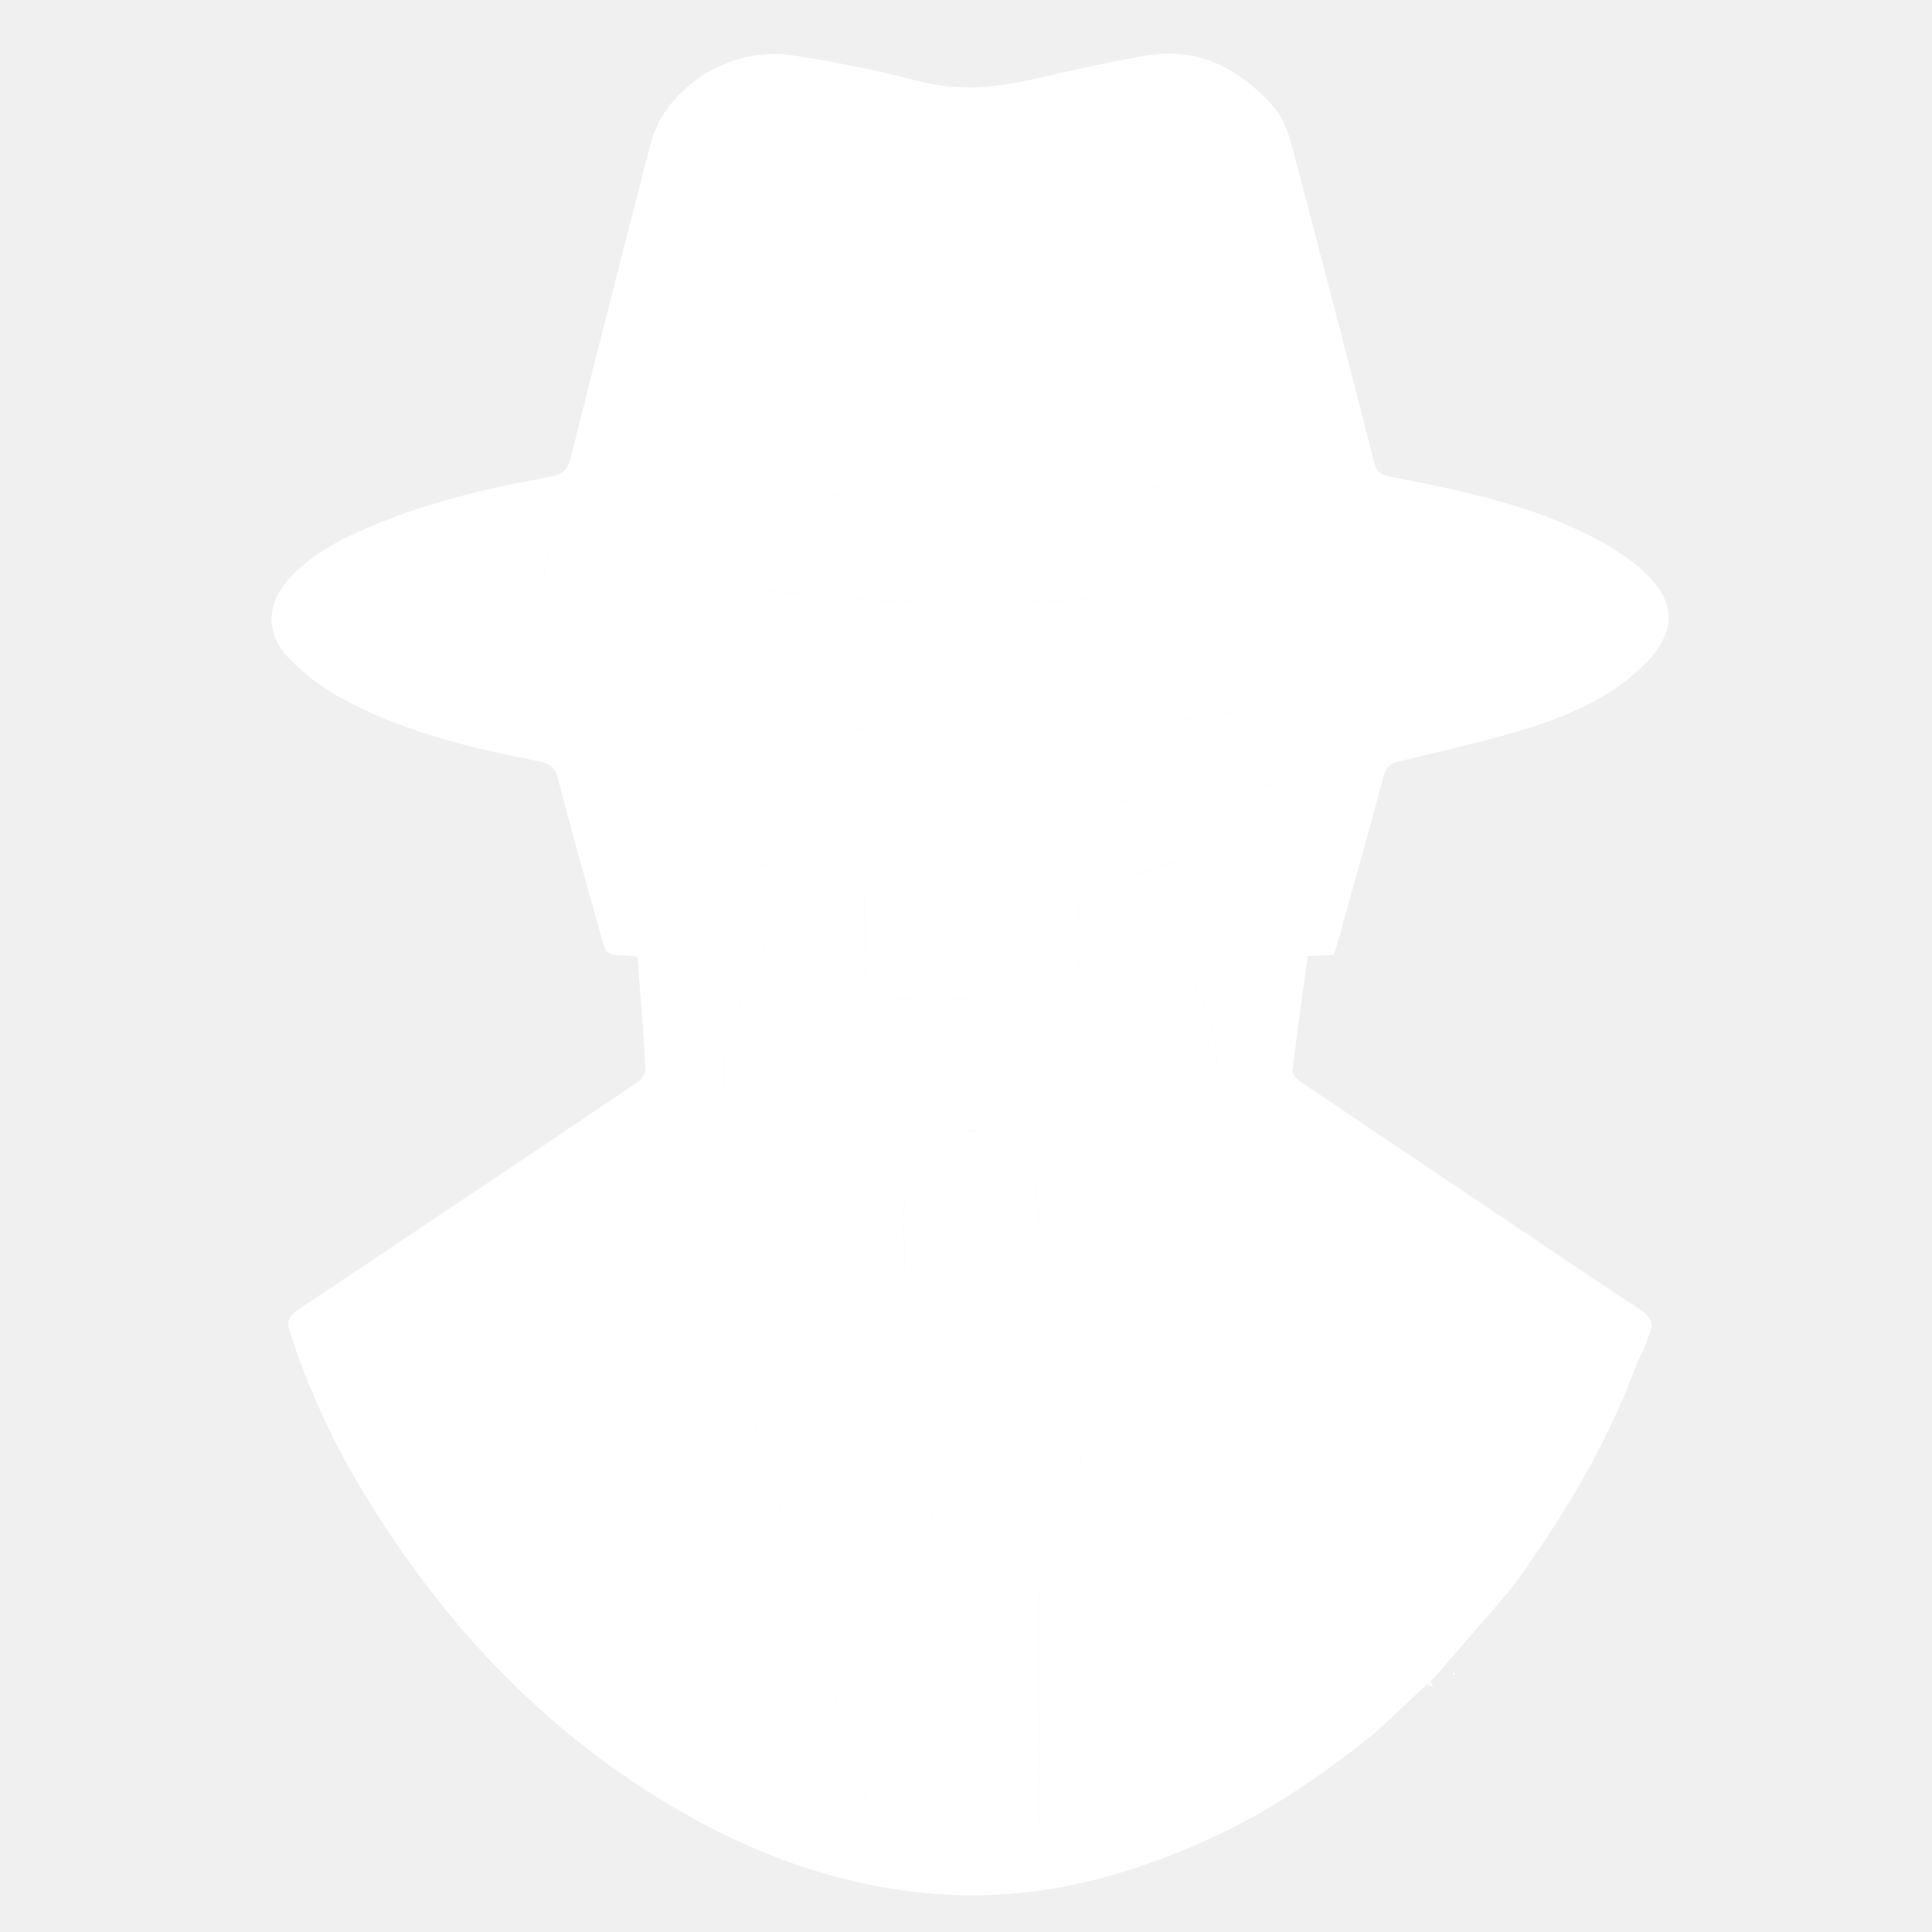
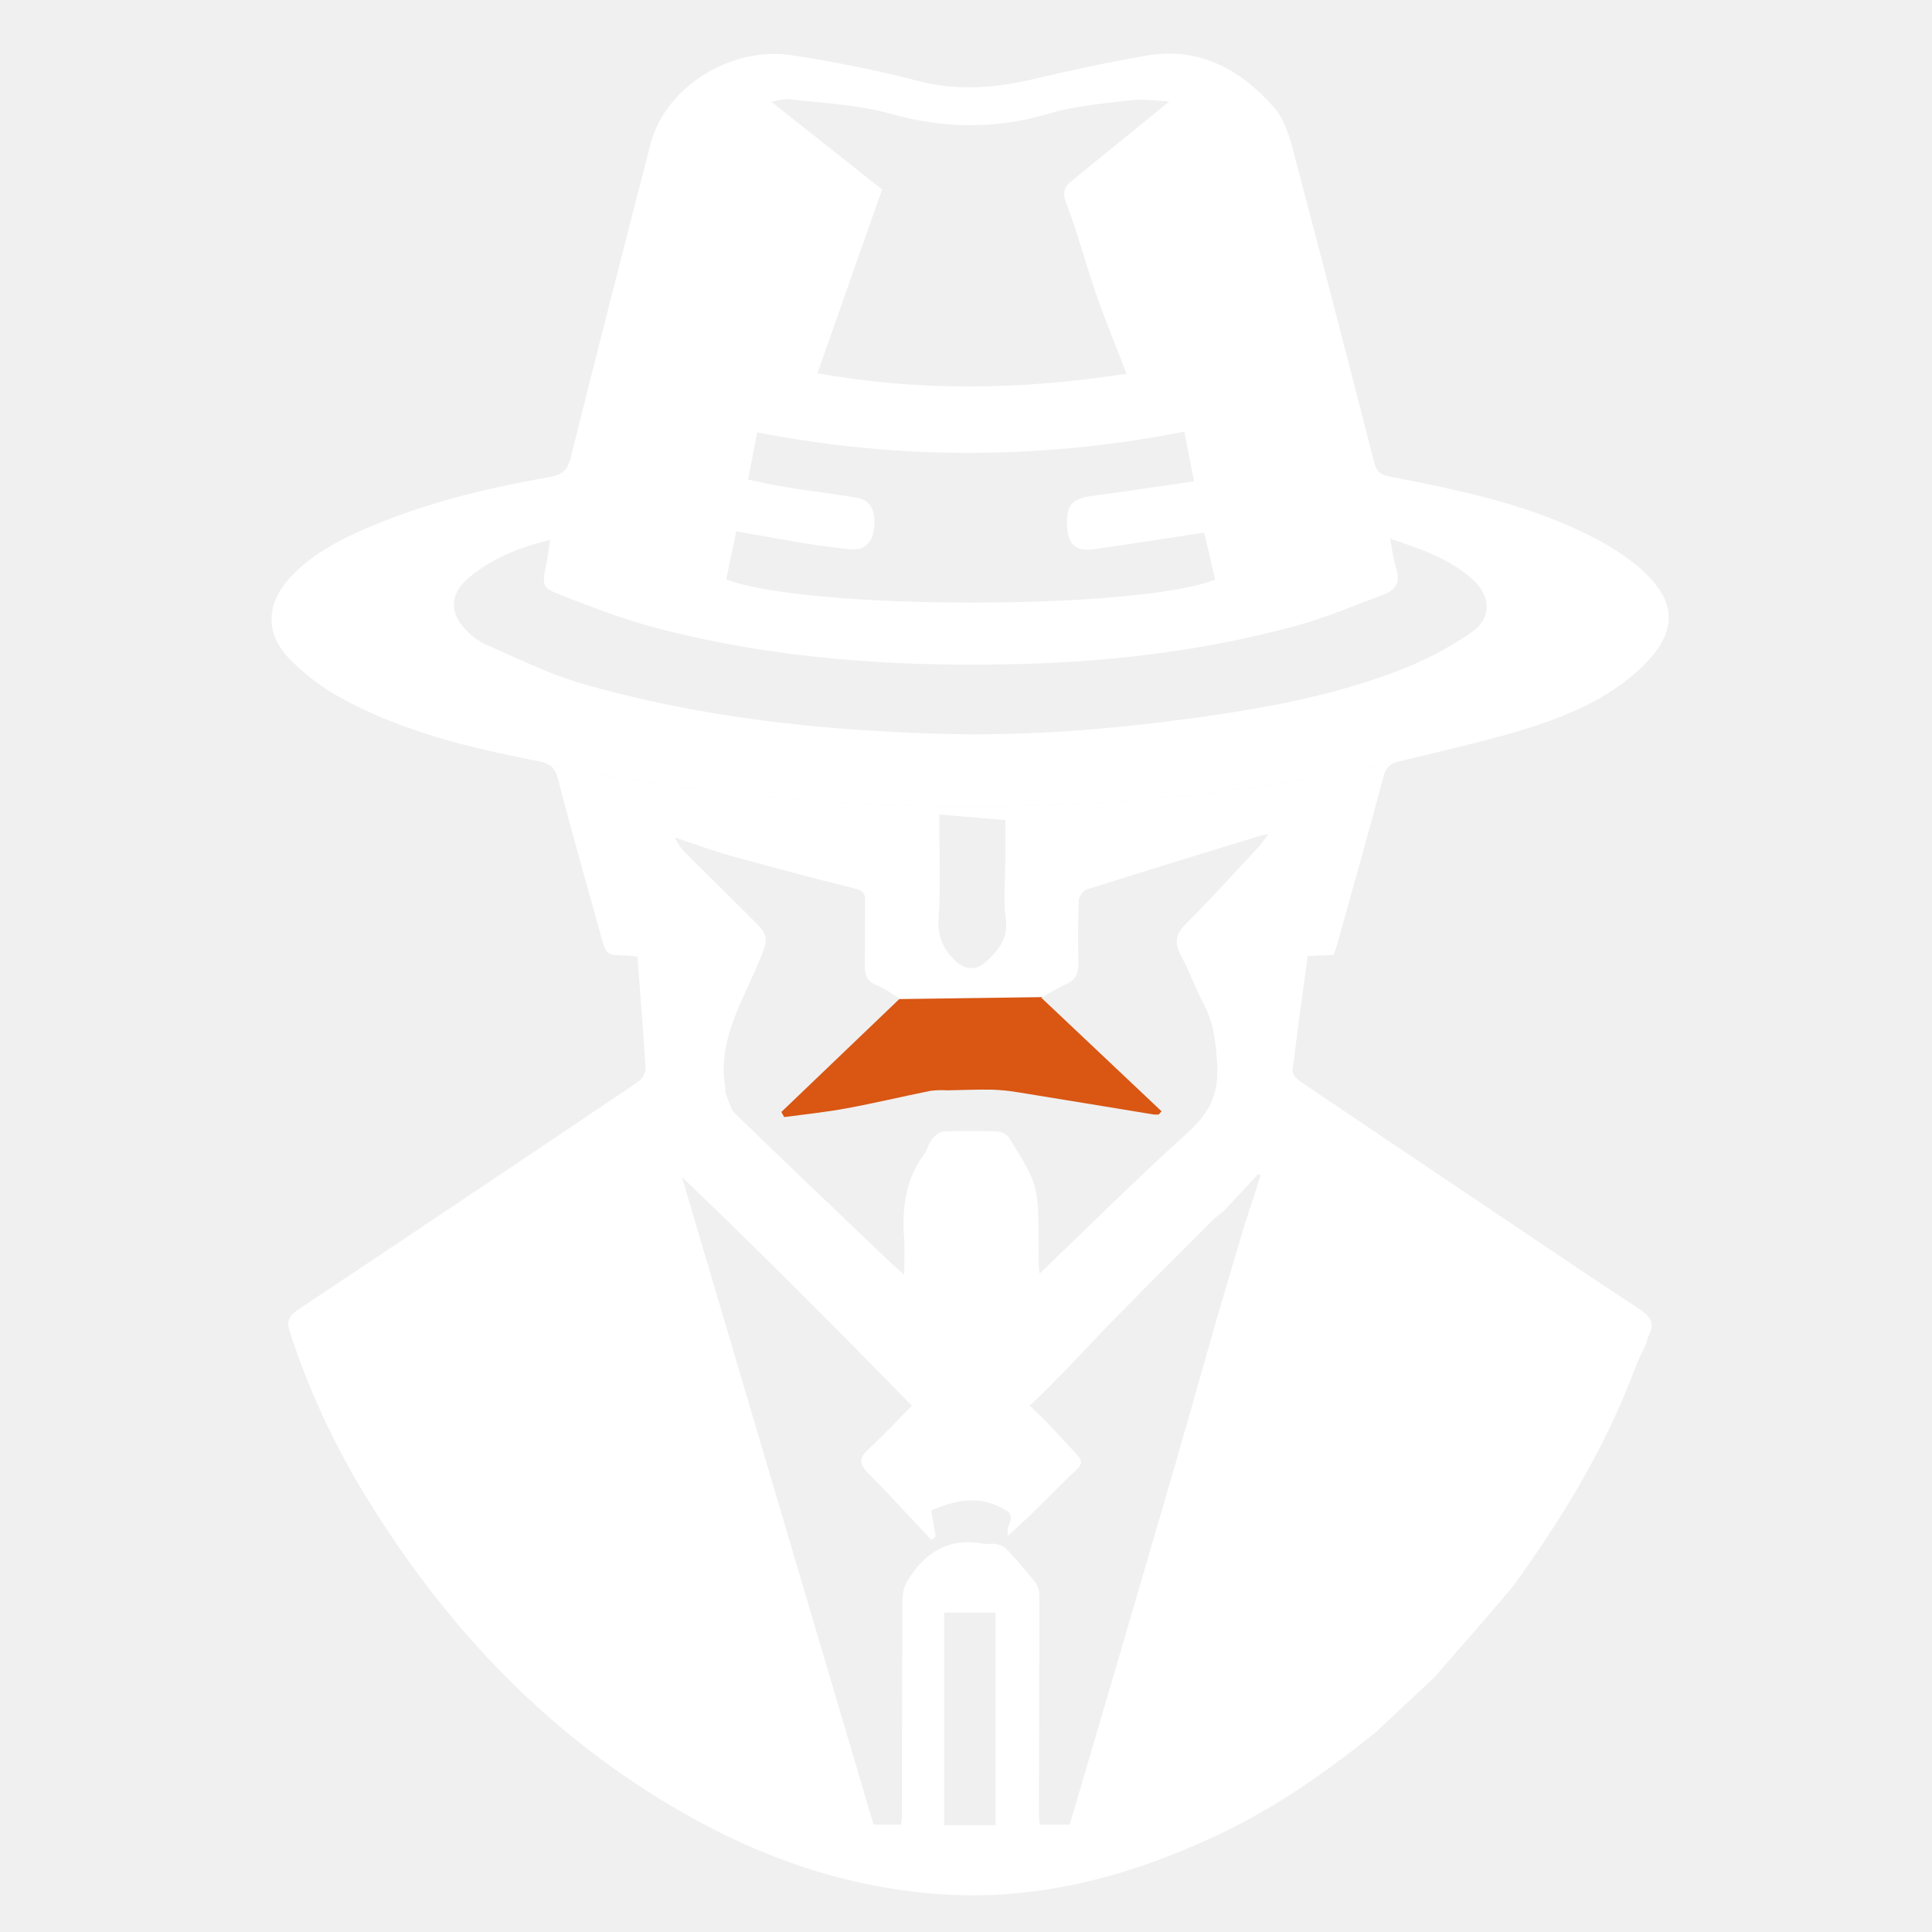
<svg xmlns="http://www.w3.org/2000/svg" id="Layer_1" data-name="Layer 1" viewBox="0 0 700 700">
  <defs>
-     <style>.cls-1{fill:#fff;}</style>
+     <style>.cls-1{fill:#fff;}.cls-2{fill:#d95613;}</style>
  </defs>
-   <path class="cls-1" d="M599,488.84c-.31-.64-.63-1.28-.95-1.92C598.39,487.56,598.71,488.2,599,488.84Z" />
-   <path class="cls-1" d="M386.85,495.71l2.08,3.59c-2.46.63-3.89,4.26-6.81,1.1Z" />
-   <path class="cls-1" d="M518.31,609l.93,2.16-2.48-.66Z" />
-   <path class="cls-1" d="M198.91,195.71l.59-.36c-.09.24-.17.48-.25.72Z" />
-   <path class="cls-1" d="M530.6,607.41l3.85-3.86Z" />
-   <path class="cls-1" d="M527.26,606.3l-.47.61a3.87,3.87,0,0,1-.48-.59c0-.05.18-.33.23-.32A4.07,4.07,0,0,1,527.26,606.3Z" />
-   <path class="cls-1" d="M346.59,348.48c3.2,2.92,7.06,3,10.35.17,4.83-4.21,8.41-8.61,7.46-16-.89-6.94-.17-14.09-.16-21.15,0-4.76,0-9.52,0-14.43l-23.94-2c0,12.92.56,25.44-.22,37.88C339.65,339.79,342,344.31,346.59,348.48Z" />
-   <path class="cls-1" d="M342.09,661.29H360.7v-77H342.09Z" />
-   <path class="cls-1" d="M443.62,438.59c-1.47,1.23-3.05,2.34-4.4,3.69Q421.91,459.59,404.68,477c-6,6.14-11.89,12.47-17.83,18.71l-4.73,4.69-2.77,2.93-6.2,5.93,5.15,5,2.31,2.43c3.27,3.51,6.53,7,9.82,10.53,1.76,1.87,1.75,3.33-.27,5.22-5.38,5-10.51,10.35-15.8,15.5-3,2.88-6,5.66-9.05,8.48a6.51,6.51,0,0,1,.38-4.21c1.61-3.6-.17-4.65-3.32-6.21-8.67-4.27-16.67-2.21-24.95,1.23.56,3.22,1.1,6.33,1.63,9.44L337.49,558c-7.66-8.13-15.16-16.41-23-24.32-3.28-3.3-3.17-5.46.19-8.55,5.39-5,10.39-10.35,15.77-15.78-27.78-28.46-55.31-56.12-83.35-82.91q34.68,117.18,69.44,234.66h9.95a22.63,22.63,0,0,0,.36-2.91c.05-26.49,0-53,.22-79.49a13.76,13.76,0,0,1,2.34-6.86c6.29-9.83,14.95-14.85,27-12.5,1.39.27,2.92-.16,4.31.1a7.24,7.24,0,0,1,3.79,1.57c3.71,4,7.32,8.1,10.69,12.38a8.28,8.28,0,0,1,1.41,4.83c0,26.34-.08,52.68-.13,79,0,1.23.15,2.47.24,3.87h10.89c.2-.64.4-1.22.58-1.81q18.14-61.86,36.26-123.71c5.65-19.39,11.09-38.84,16.63-58.26l9.67-32.77,6.08-18.71-.91-.42Z" />
-   <path class="cls-1" d="M424.76,261.14c27.87-3.58,55.62-8.1,82-18.22A127.11,127.11,0,0,0,533,229.16c7.55-5.19,7.22-13.19.49-19.26-8.46-7.62-19-11.12-29.91-14.78.82,4,1.19,7.58,2.28,10.89,1.62,4.9-.32,7.78-4.65,9.39-10.35,3.86-20.57,8.26-31.18,11.18-33.13,9.11-67,13.18-101.33,14-44.16,1.08-88-1.81-130.88-13.07-11.9-3.13-23.48-7.6-35-12.09-6.5-2.54-6.45-3.56-5.08-10.38.6-3,1-6,1.46-9l.25-.72-.59.36c-10.7,2.59-20.79,6.63-29.27,13.79-6.82,5.76-6.84,12.93-.43,19.1a22.06,22.06,0,0,0,6.12,4.61c11.6,5,23,10.83,35.06,14.33,42.33,12.29,85.87,17,129.8,18.32C368.5,266.71,396.7,264.74,424.76,261.14Z" />
-   <path class="cls-1" d="M296.21,135.22c37.27,6.67,74.35,6,112,.16-3.89-10.11-7.77-19.45-11.08-29-3.74-10.74-6.55-21.82-10.64-32.41-1.54-4-1.16-6,1.85-8.45,11.77-9.5,23.44-19.12,35.34-28.84-4.3-.17-9.21-1-14-.42-10,1.18-20.24,2.07-29.84,4.89-19.24,5.65-37.88,5.42-57.18,0-11.6-3.26-24-3.76-36.07-5.21-2.48-.3-5.12.65-7.11.94l40.15,31.73Z" />
-   <path class="cls-1" d="M440.27,209.94c-1.35-5.73-2.71-11.54-4-17-13.75,2.09-26.72,4.14-39.73,6-6.82,1-9.66-1.62-9.94-8.56-.31-7.7,1.87-9.84,10-10.89,11.87-1.53,23.71-3.37,36-5.15-1.26-6.42-2.38-12.15-3.52-18a399.85,399.85,0,0,1-154.77.27c-1.11,5.76-2.15,11.2-3.28,17.11,4.74,1,9.07,2,13.46,2.71,8.71,1.39,17.47,2.42,26.16,3.92,5,.86,6.86,5,5.91,11.79-.68,4.8-3.78,7.35-8.63,6.84-5.1-.54-10.2-1.14-15.26-2-8.52-1.37-17-3-25.92-4.51-1.27,6-2.48,11.73-3.66,17.35C291.42,221.05,412.37,221.12,440.27,209.94Z" />
-   <path class="cls-1" d="M284.13,404.74c7.53-1,15.11-1.79,22.57-3.17,10.24-1.89,20.38-4.32,30.59-6.37a35.48,35.48,0,0,1,6.11-.15c5.26-.1,10.52-.34,15.77-.25a69.39,69.39,0,0,1,9.95,1c16.3,2.62,32.59,5.34,48.88,8a11.3,11.3,0,0,0,1.84,0l1-1.17-43.55-41.13.39-.22-51.86.71L283.1,402.89Z" />
-   <path class="cls-1" d="M296.21,135.22c37.27,6.67,74.35,6,112,.16-3.89-10.11-7.77-19.45-11.08-29-3.74-10.74-6.55-21.82-10.64-32.41-1.54-4-1.16-6,1.85-8.45,11.77-9.5,23.44-19.12,35.34-28.84-4.3-.17-9.21-1-14-.42-10,1.18-20.24,2.07-29.84,4.89-19.24,5.65-37.88,5.42-57.18,0-11.6-3.26-24-3.76-36.07-5.21-2.48-.3-5.12.65-7.11.94l40.15,31.73Z" />
-   <path class="cls-1" d="M506.75,242.92A127.11,127.11,0,0,0,533,229.16c7.55-5.19,7.22-13.19.49-19.26-8.46-7.62-19-11.12-29.91-14.78.82,4,1.19,7.58,2.28,10.89,1.62,4.9-.32,7.78-4.65,9.39-10.35,3.86-20.57,8.26-31.18,11.18-33.13,9.11-67,13.18-101.33,14-44.16,1.08-88-1.81-130.88-13.07-11.9-3.13-23.48-7.6-35-12.09-6.5-2.54-6.45-3.56-5.08-10.38.6-3,1-6,1.46-9l.25-.72-.59.36c-10.7,2.59-20.79,6.63-29.27,13.79-6.82,5.76-6.84,12.93-.43,19.1a22.06,22.06,0,0,0,6.12,4.61c11.6,5,23,10.83,35.06,14.33,42.33,12.29,85.87,17,129.8,18.32,28.31.85,56.51-1.12,84.57-4.72C452.63,257.56,480.38,253,506.75,242.92Z" />
-   <path class="cls-1" d="M440.27,209.94c-1.35-5.73-2.71-11.54-4-17-13.75,2.09-26.72,4.14-39.73,6-6.82,1-9.66-1.62-9.94-8.56-.31-7.7,1.87-9.84,10-10.89,11.87-1.53,23.71-3.37,36-5.15-1.26-6.42-2.38-12.15-3.52-18a399.85,399.85,0,0,1-154.77.27c-1.11,5.76-2.15,11.2-3.28,17.11,4.74,1,9.07,2,13.46,2.71,8.71,1.39,17.47,2.42,26.16,3.92,5,.86,6.86,5,5.91,11.79-.68,4.8-3.78,7.35-8.63,6.84-5.1-.54-10.2-1.14-15.26-2-8.52-1.37-17-3-25.92-4.51-1.27,6-2.48,11.73-3.66,17.35C291.42,221.05,412.37,221.12,440.27,209.94Z" />
+   <path class="cls-1" d="M202.16,282.14c4.86,18.95,10.28,37.75,15.49,56.61,2,7.27,2,7.26,9.41,7.47,1.22,0,2.44.24,3.91.39,1,13.76,2.16,27.2,2.93,40.66.09,1.55-1.38,3.79-2.78,4.74q-61.5,41.46-123.22,82.58c-3.83,2.54-4,4.79-2.7,8.59a278.42,278.42,0,0,0,27,58.43C161.32,589.47,198.83,629.07,247.8,657c28.63,16.35,59.29,26.89,92.38,29.28,35.87,2.58,69.37-6.47,101.47-21.64,20.57-9.72,39.07-22.71,56.73-36.95l18.38-17.2,1.55-1.5c.32-.28.65-.55,1-.82,9.12-10.5,18.34-20.94,27.33-31.56,3.18-3.76,5.9-7.93,8.7-12,14.93-21.62,27.93-44.27,37.11-69,1.11-3,2.65-5.82,4-8.72a13.12,13.12,0,0,1,.8-2.76c2.6-4.63.7-7.19-3.4-9.9-21.44-14.12-42.69-28.54-64-42.86q-29.39-19.72-58.72-39.52c-1.28-.87-3-2.68-2.82-3.86,1.64-13.83,3.59-27.62,5.49-41.6l9.42-.42c.41-1.23.87-2.4,1.21-3.61,5.67-20.36,11.44-40.68,16.86-61.11.89-3.35,2.37-4.56,5.52-5.32,12.43-3,24.91-5.84,37.21-9.28-2.5.46-5.1,1-7.85,1.79-113.1,30.94-233.49,29.27-337,8.82C200.57,278.23,201.53,279.69,202.16,282.14ZM360.7,661.29H342.09v-77H360.7Zm90-216.76L441,477.3c-5.54,19.42-11,38.87-16.63,58.26q-18,61.88-36.26,123.71c-.18.59-.38,1.17-.58,1.81H376.67c-.09-1.4-.25-2.64-.24-3.87.05-26.34.15-52.68.13-79a8.28,8.28,0,0,0-1.41-4.83c-3.37-4.28-7-8.39-10.69-12.38a7.24,7.24,0,0,0-3.79-1.57c-1.39-.26-2.92.17-4.31-.1-12-2.35-20.7,2.67-27,12.5a13.76,13.76,0,0,0-2.34,6.86c-.2,26.5-.17,53-.22,79.49a22.63,22.63,0,0,1-.36,2.91H316.5q-34.81-117.63-69.44-234.66c28,26.79,55.57,54.45,83.35,82.91C325,514.75,320,520.15,314.64,525.1c-3.36,3.09-3.47,5.25-.19,8.55,7.88,7.91,15.38,16.19,23,24.32l1.56-1.29c-.53-3.11-1.07-6.22-1.63-9.44,8.28-3.44,16.28-5.5,24.95-1.23,3.15,1.56,4.93,2.61,3.32,6.21a6.51,6.51,0,0,0-.38,4.21c3-2.82,6.09-5.6,9.05-8.48,5.29-5.15,10.42-10.46,15.8-15.5,2-1.89,2-3.35.27-5.22-3.29-3.49-6.55-7-9.82-10.53l-2.31-2.43-5.15-5,6.2-5.93,2.77-2.93,4.73-4.69c5.94-6.24,11.79-12.57,17.83-18.71q17.18-17.46,34.54-34.72c1.35-1.35,2.93-2.46,4.4-3.69l12.25-13.19.91.42ZM340.08,333c.78-12.44.22-25,.22-37.88l23.94,2c0,4.91,0,9.67,0,14.43,0,7.06-.73,14.21.16,21.15,1,7.36-2.63,11.76-7.46,16-3.29,2.87-7.15,2.75-10.35-.17C342,344.31,339.65,339.79,340.08,333ZM264.9,310.1Q287.36,316.35,310,322c2.86.71,3.5,1.88,3.45,4.53-.15,7.71,0,15.42-.12,23.13-.08,3.57.86,6,4.48,7.4,2.64,1,5,2.84,8.17,4.74l-.17.15,51.86-.71c3.26-1.8,5.87-3.44,8.65-4.66,3.46-1.51,4.47-4,4.39-7.59-.17-7.54-.14-15.1.15-22.64.05-1.4,1.42-3.59,2.64-4,21.23-6.73,42.53-13.23,63.83-19.78a22.58,22.58,0,0,1,2.25-.31c-1.58,2-2.61,3.55-3.85,4.88-8.54,9.16-16.92,18.48-25.78,27.31-3.74,3.72-4.73,6.81-2.15,11.57,3.12,5.77,5.27,12.07,8.37,17.86,3.76,7,4.37,14.34,4.85,22.16.62,10.24-2.82,17.17-10.34,24-18.33,16.58-35.86,34-54,51.41a28.16,28.16,0,0,1-.35-2.95c0-3.05.07-6.1,0-9.15-.23-20.1-.19-20.12-10.77-37.19a5.82,5.82,0,0,0-4.14-2.21c-6.58-.22-13.17-.25-19.75.06-1.42.07-3.07,1.57-4.05,2.85-1.25,1.62-1.67,3.86-2.89,5.52-6.63,9-7.94,19.26-7.16,30.08.3,4.11.05,8.26.05,13.41-2.26-2-4-3.52-5.67-5.1-18.58-17.74-37.21-35.43-55.63-53.34-1.83-1.78-2.34-4.93-3.41-7.47-.17-.41,0-1-.05-1.43-3.12-16.9,5.66-30.71,11.74-45.21,4.22-10.07,4.29-10.05-3.33-17.59-7.3-7.23-14.63-14.44-21.91-21.69a22,22,0,0,1-4.85-6.61C251.3,305.68,258,308.19,264.9,310.1Z" />
  <path class="cls-1" d="M536.14,268.47c2.75-.75,5.35-1.33,7.85-1.79q2.84-.8,5.64-1.62c15.26-4.54,30.22-10.3,42.47-20.87,15.52-13.37,17.39-25.46,1.2-39.1a86.12,86.12,0,0,0-15.69-10.19c-23.33-12.17-48.85-17.29-74.35-22.3-3.06-.6-4.51-1.74-5.31-4.86q-14.43-56.39-29.27-112.66c-1.49-5.63-3.33-11.88-7-16.08-12.13-13.82-27.19-22.18-46.39-18.84-13.41,2.33-26.75,5.19-40,8.32-14.09,3.33-27.92,4.63-42.3.93A467.24,467.24,0,0,0,286.83,20c-22.2-3.35-45.81,11.71-51.07,32Q221,108.84,206.81,165.77c-1.07,4.25-2.89,6.2-7.38,7-22.61,4-44.92,9.31-66.13,18.39-10.52,4.51-20.63,9.78-28.48,18.43-8.18,9-8.81,19.68-.46,28.54a77.42,77.42,0,0,0,18.45,14.34c22.41,12.49,47.11,18.42,72.05,23.28a11.54,11.54,0,0,1,4.3,1.54C302.65,297.74,423,299.41,536.14,268.47ZM286.59,36c12.07,1.45,24.47,1.95,36.07,5.21,19.3,5.43,37.94,5.66,57.18,0,9.6-2.82,19.82-3.71,29.84-4.89,4.75-.56,9.66.25,14,.42C411.74,46.42,400.07,56,388.3,65.54c-3,2.44-3.39,4.47-1.85,8.45,4.09,10.59,6.9,21.67,10.64,32.41,3.31,9.53,7.19,18.87,11.08,29-37.61,5.87-74.69,6.51-112-.16l23.42-66.6L279.48,36.89C281.47,36.6,284.11,35.65,286.59,36ZM266.77,192.51c8.92,1.56,17.4,3.14,25.92,4.51,5.06.82,10.16,1.42,15.26,2,4.85.51,7.95-2,8.63-6.84.95-6.76-.94-10.93-5.91-11.79-8.69-1.5-17.45-2.53-26.16-3.92-4.39-.7-8.72-1.74-13.46-2.71,1.13-5.91,2.17-11.35,3.28-17.11a399.85,399.85,0,0,0,154.77-.27c1.14,5.82,2.26,11.55,3.52,18-12.32,1.78-24.16,3.62-36,5.15-8.12,1-10.3,3.19-10,10.89.28,6.94,3.12,9.53,9.94,8.56,13-1.86,26-3.91,39.73-6,1.29,5.49,2.65,11.3,4,17-27.9,11.18-148.85,11.11-177.16-.08C264.29,204.24,265.5,198.53,266.77,192.51Zm73.42,73.35c-43.93-1.32-87.47-6-129.8-18.32-12.06-3.5-23.46-9.34-35.06-14.33a22.06,22.06,0,0,1-6.12-4.61c-6.41-6.17-6.39-13.34.43-19.1,8.48-7.16,18.57-11.2,29.27-13.79l.59-.36-.25.72c-.48,3-.86,6-1.46,9-1.37,6.82-1.42,7.84,5.08,10.38,11.48,4.49,23.06,9,35,12.09,42.9,11.26,86.72,14.15,130.88,13.07,34.3-.84,68.2-4.91,101.33-14,10.61-2.92,20.83-7.32,31.18-11.18,4.33-1.61,6.27-4.49,4.65-9.39-1.09-3.31-1.46-6.85-2.28-10.89,10.93,3.66,21.45,7.16,29.91,14.78,6.73,6.07,7.06,14.07-.49,19.26a127.11,127.11,0,0,1-26.26,13.76c-26.37,10.12-54.12,14.64-82,18.22C396.7,264.74,368.5,266.71,340.19,265.86Z" />
-   <path class="cls-1" d="M346.59,348.48c3.2,2.92,7.06,3,10.35.17,4.83-4.21,8.41-8.61,7.46-16-.89-6.94-.17-14.09-.16-21.15,0-4.76,0-9.52,0-14.43l-23.94-2c0,12.92.56,25.44-.22,37.88C339.65,339.79,342,344.31,346.59,348.48Z" />
-   <path class="cls-1" d="M271.27,331.74c7.62,7.54,7.55,7.52,3.33,17.59-6.08,14.5-14.86,28.31-11.74,45.21.09.47-.12,1,.05,1.43,1.07,2.54,1.58,5.69,3.41,7.47,18.42,17.91,37.05,35.6,55.63,53.34,1.66,1.58,3.41,3.07,5.67,5.1,0-5.15.25-9.3-.05-13.41-.78-10.82.53-21,7.16-30.08,1.22-1.66,1.64-3.9,2.89-5.52,1-1.28,2.63-2.78,4.05-2.85,6.58-.31,13.17-.28,19.75-.06a5.82,5.82,0,0,1,4.14,2.21c10.58,17.07,10.54,17.09,10.77,37.19,0,3.05-.06,6.1,0,9.15a28.16,28.16,0,0,0,.35,2.95c18.15-17.38,35.68-34.83,54-51.41,7.52-6.79,11-13.72,10.34-24-.48-7.82-1.09-15.14-4.85-22.16-3.1-5.79-5.25-12.09-8.37-17.86-2.58-4.76-1.59-7.85,2.15-11.57,8.86-8.83,17.24-18.15,25.78-27.31,1.24-1.33,2.27-2.86,3.85-4.88a22.58,22.58,0,0,0-2.25.31c-21.3,6.55-42.6,13.05-63.83,19.78-1.22.38-2.59,2.57-2.64,4-.29,7.54-.32,15.1-.15,22.64.08,3.61-.93,6.08-4.39,7.59-2.78,1.22-5.39,2.86-8.65,4.66l-51.86.71.17-.15c-3.2-1.9-5.53-3.72-8.17-4.74-3.62-1.4-4.56-3.83-4.48-7.4.16-7.71,0-15.42.12-23.13.05-2.65-.59-3.82-3.45-4.53q-22.62-5.65-45.08-11.92c-6.88-1.91-13.6-4.42-20.39-6.66a22,22,0,0,0,4.85,6.61C256.64,317.3,264,324.51,271.27,331.74Z" />
-   <path class="cls-1" d="M342.09,661.29H360.7v-77H342.09Z" />
-   <path class="cls-1" d="M443.62,438.59c-1.47,1.23-3.05,2.34-4.4,3.69Q421.91,459.59,404.68,477c-6,6.14-11.89,12.47-17.83,18.71l-4.73,4.69-2.77,2.93-6.2,5.93,5.15,5,2.31,2.43c3.27,3.51,6.53,7,9.82,10.53,1.76,1.87,1.75,3.33-.27,5.22-5.38,5-10.51,10.35-15.8,15.5-3,2.88-6,5.66-9.05,8.48a6.51,6.51,0,0,1,.38-4.21c1.61-3.6-.17-4.65-3.32-6.21-8.67-4.27-16.67-2.21-24.95,1.23.56,3.22,1.1,6.33,1.63,9.44L337.49,558c-7.66-8.13-15.16-16.41-23-24.32-3.28-3.3-3.17-5.46.19-8.55,5.39-5,10.39-10.35,15.77-15.78-27.78-28.46-55.31-56.12-83.35-82.91q34.68,117.18,69.44,234.66h9.95a22.63,22.63,0,0,0,.36-2.91c.05-26.49,0-53,.22-79.49a13.76,13.76,0,0,1,2.34-6.86c6.29-9.83,14.95-14.85,27-12.5,1.39.27,2.92-.16,4.31.1a7.24,7.24,0,0,1,3.79,1.57c3.71,4,7.32,8.1,10.69,12.38a8.28,8.28,0,0,1,1.41,4.83c0,26.34-.08,52.68-.13,79,0,1.23.15,2.47.24,3.87h10.89c.2-.64.4-1.22.58-1.81q18.14-61.86,36.26-123.71c5.65-19.39,11.09-38.84,16.63-58.26l9.67-32.77,6.08-18.71-.91-.42Z" />
-   <path class="cls-1" d="M202.16,282.14c4.86,18.95,10.28,37.75,15.49,56.61,2,7.27,2,7.26,9.41,7.47,1.22,0,2.44.24,3.91.39,1,13.76,2.16,27.2,2.93,40.66.09,1.55-1.38,3.79-2.78,4.74q-61.5,41.46-123.22,82.58c-3.83,2.54-4,4.79-2.7,8.59a278.42,278.42,0,0,0,27,58.43C161.32,589.47,198.83,629.07,247.8,657c28.63,16.35,59.29,26.89,92.38,29.28,35.87,2.58,69.37-6.47,101.47-21.64,20.57-9.72,39.07-22.71,56.73-36.95l18.38-17.2,1.55-1.5c.32-.28.65-.55,1-.82,9.12-10.5,18.34-20.94,27.33-31.56,3.18-3.76,5.9-7.93,8.7-12,14.93-21.62,27.93-44.27,37.11-69,1.11-3,2.65-5.82,4-8.72a13.12,13.12,0,0,1,.8-2.76c2.6-4.63.7-7.19-3.4-9.9-21.44-14.12-42.69-28.54-64-42.86q-29.39-19.72-58.72-39.52c-1.28-.87-3-2.68-2.82-3.86,1.64-13.83,3.59-27.62,5.49-41.6l9.42-.42c.41-1.23.87-2.4,1.21-3.61,5.67-20.36,11.44-40.68,16.86-61.11.89-3.35,2.37-4.56,5.52-5.32,12.43-3,24.91-5.84,37.21-9.28-2.5.46-5.1,1-7.85,1.79-113.1,30.94-233.49,29.27-337,8.82C200.57,278.23,201.53,279.69,202.16,282.14ZM360.7,661.29H342.09v-77H360.7Zm90-216.76L441,477.3c-5.54,19.42-11,38.87-16.63,58.26q-18,61.88-36.26,123.71c-.18.59-.38,1.17-.58,1.81H376.67c-.09-1.4-.25-2.64-.24-3.87.05-26.34.15-52.68.13-79a8.28,8.28,0,0,0-1.41-4.83c-3.37-4.28-7-8.39-10.69-12.38a7.24,7.24,0,0,0-3.79-1.57c-1.39-.26-2.92.17-4.31-.1-12-2.35-20.7,2.67-27,12.5a13.76,13.76,0,0,0-2.34,6.86c-.2,26.5-.17,53-.22,79.49a22.63,22.63,0,0,1-.36,2.91H316.5q-34.81-117.63-69.44-234.66c28,26.79,55.57,54.45,83.35,82.91C325,514.75,320,520.15,314.64,525.1c-3.36,3.09-3.47,5.25-.19,8.55,7.88,7.91,15.38,16.19,23,24.32l1.56-1.29c-.53-3.11-1.07-6.22-1.63-9.44,8.28-3.44,16.28-5.5,24.95-1.23,3.15,1.56,4.93,2.61,3.32,6.21a6.51,6.51,0,0,0-.38,4.21c3-2.82,6.09-5.6,9.05-8.48,5.29-5.15,10.42-10.46,15.8-15.5,2-1.89,2-3.35.27-5.22-3.29-3.49-6.55-7-9.82-10.53l-2.31-2.43-5.15-5,6.2-5.93,2.77-2.93,4.73-4.69c5.94-6.24,11.79-12.57,17.83-18.71q17.18-17.46,34.54-34.72c1.35-1.35,2.93-2.46,4.4-3.69l12.25-13.19.91.42ZM340.08,333c.78-12.44.22-25,.22-37.88l23.94,2c0,4.91,0,9.67,0,14.43,0,7.06-.73,14.21.16,21.15,1,7.36-2.63,11.76-7.46,16-3.29,2.87-7.15,2.75-10.35-.17C342,344.31,339.65,339.79,340.08,333ZM264.9,310.1Q287.36,316.35,310,322c2.86.71,3.5,1.88,3.45,4.53-.15,7.71,0,15.42-.12,23.13-.08,3.57.86,6,4.48,7.4,2.64,1,5,2.84,8.17,4.74l-.17.15,51.86-.71c3.26-1.8,5.87-3.44,8.65-4.66,3.46-1.51,4.47-4,4.39-7.59-.17-7.54-.14-15.1.15-22.64.05-1.4,1.42-3.59,2.64-4,21.23-6.73,42.53-13.23,63.83-19.78a22.58,22.58,0,0,1,2.25-.31c-1.58,2-2.61,3.55-3.85,4.88-8.54,9.16-16.92,18.48-25.78,27.31-3.74,3.72-4.73,6.81-2.15,11.57,3.12,5.77,5.27,12.07,8.37,17.86,3.76,7,4.37,14.34,4.85,22.16.62,10.24-2.82,17.17-10.34,24-18.33,16.58-35.86,34-54,51.41a28.16,28.16,0,0,1-.35-2.95c0-3.05.07-6.1,0-9.15-.23-20.1-.19-20.12-10.77-37.19a5.82,5.82,0,0,0-4.14-2.21c-6.58-.22-13.17-.25-19.75.06-1.42.07-3.07,1.57-4.05,2.85-1.25,1.62-1.67,3.86-2.89,5.52-6.63,9-7.94,19.26-7.16,30.08.3,4.11.05,8.26.05,13.41-2.26-2-4-3.52-5.67-5.1-18.58-17.74-37.21-35.43-55.63-53.34-1.83-1.78-2.34-4.93-3.41-7.47-.17-.41,0-1-.05-1.43-3.12-16.9,5.66-30.71,11.74-45.21,4.22-10.07,4.29-10.05-3.33-17.59-7.3-7.23-14.63-14.44-21.91-21.69a22,22,0,0,1-4.85-6.61C251.3,305.68,258,308.19,264.9,310.1Z" />
+   <path class="cls-2" d="M284.13,404.74c7.53-1,15.11-1.79,22.57-3.17,10.24-1.89,20.38-4.32,30.59-6.37a35.48,35.48,0,0,1,6.11-.15c5.26-.1,10.52-.34,15.77-.25a69.39,69.39,0,0,1,9.95,1c16.3,2.62,32.59,5.34,48.88,8a11.3,11.3,0,0,0,1.84,0l1-1.17-43.55-41.13.39-.22-51.86.71L283.1,402.89Z" />
</svg>
